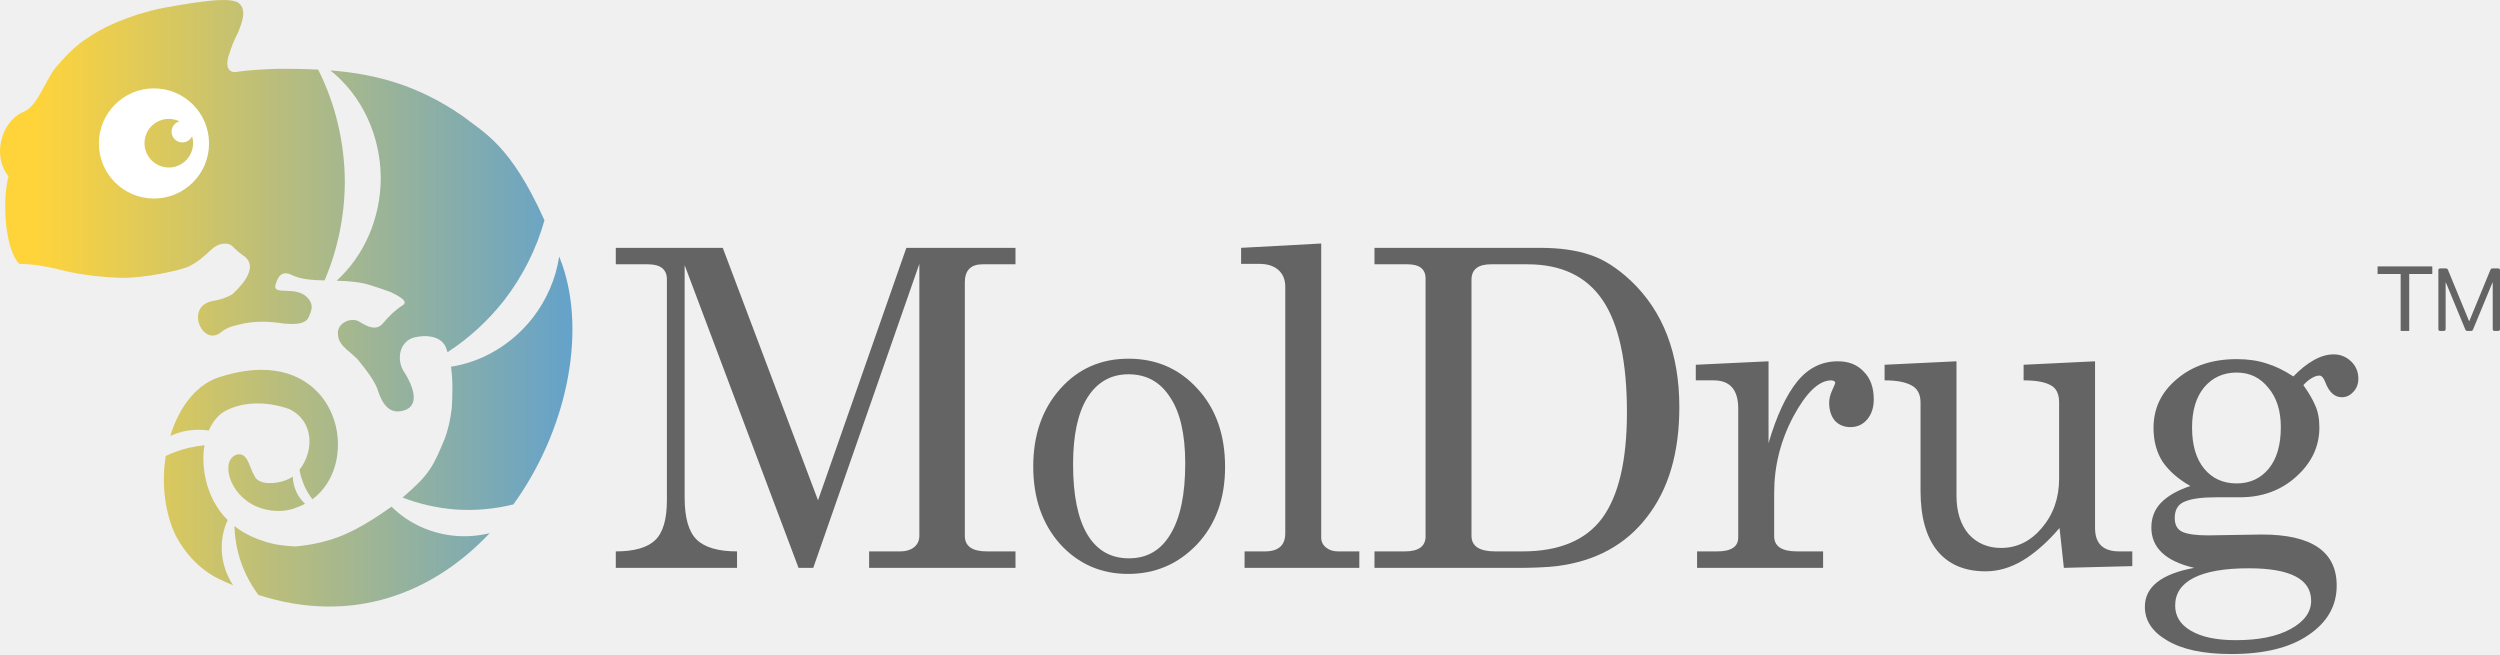
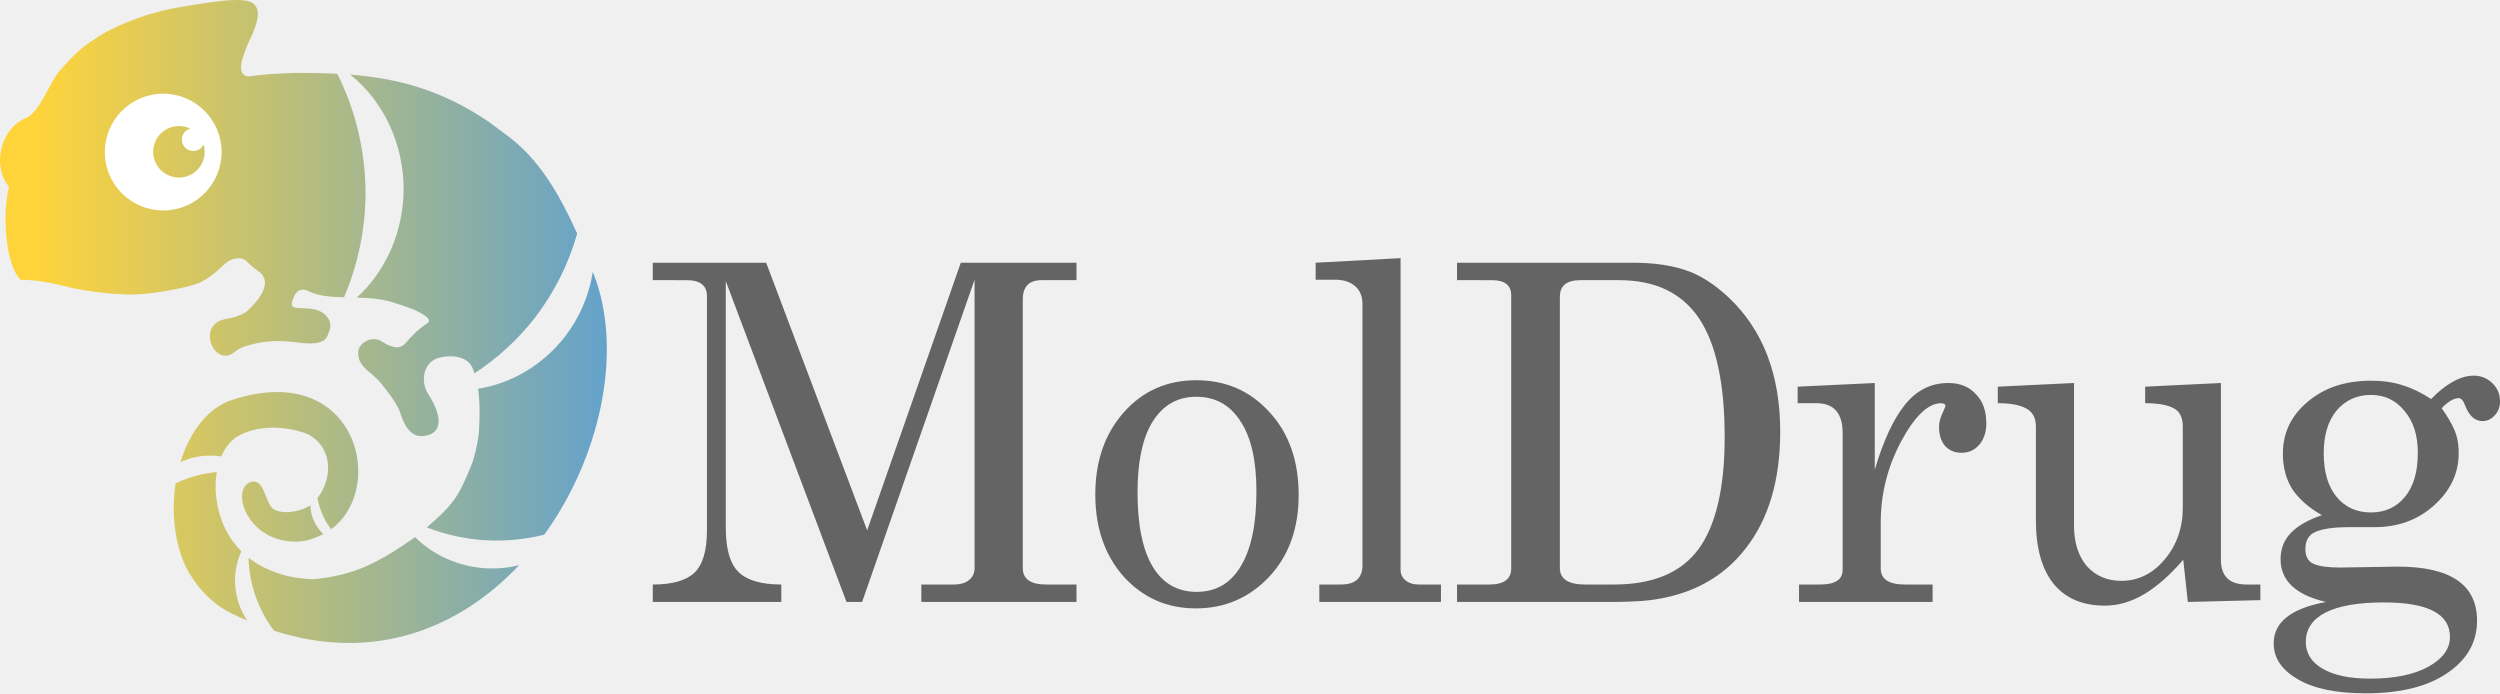
- <svg xmlns="http://www.w3.org/2000/svg" xmlns:xlink="http://www.w3.org/1999/xlink" width="794.786mm" height="207.925mm" viewBox="0 0 794.786 207.925" version="1.1" id="svg1">
+ <svg xmlns="http://www.w3.org/2000/svg" xmlns:xlink="http://www.w3.org/1999/xlink" width="749.751mm" height="207.925mm" viewBox="0 0 749.751 207.925" version="1.1" id="svg1">
  <defs id="defs1">
    <linearGradient id="linearGradient6">
      <stop style="stop-color:#5a9fd4;stop-opacity:1;" offset="0" id="stop7" />
      <stop style="stop-color:#ffd43b;stop-opacity:1;" offset="1" id="stop8" />
    </linearGradient>
    <linearGradient id="linearGradient3">
      <stop style="stop-color:#5a9fd4;stop-opacity:1;" offset="0" id="stop2" />
      <stop style="stop-color:#49d5bc;stop-opacity:1;" offset="1" id="stop6" />
    </linearGradient>
-     <linearGradient xlink:href="#linearGradient6" id="linearGradient1" gradientUnits="userSpaceOnUse" x1="289.048" y1="298.003" x2="471.035" y2="298.003" gradientTransform="translate(-11.11257,6.879209)" />
-     <linearGradient xlink:href="#linearGradient6" id="linearGradient2" gradientUnits="userSpaceOnUse" x1="289.048" y1="298.003" x2="471.035" y2="298.003" gradientTransform="translate(-11.11257,6.879209)" />
-     <linearGradient xlink:href="#linearGradient6" id="linearGradient4" gradientUnits="userSpaceOnUse" x1="289.048" y1="298.003" x2="471.035" y2="298.003" gradientTransform="translate(-11.11257,6.879209)" />
+     <linearGradient xlink:href="#linearGradient6" id="linearGradient1" gradientUnits="userSpaceOnUse" x1="289.048" y1="298.003" x2="471.035" y2="298.003" gradientTransform="translate(-11.11257,6.879208)" />
+     <linearGradient xlink:href="#linearGradient6" id="linearGradient2" gradientUnits="userSpaceOnUse" x1="289.048" y1="298.003" x2="471.035" y2="298.003" gradientTransform="translate(-11.11257,6.879208)" />
+     <linearGradient xlink:href="#linearGradient6" id="linearGradient4" gradientUnits="userSpaceOnUse" x1="289.048" y1="298.003" x2="471.035" y2="298.003" gradientTransform="translate(-11.11257,6.879208)" />
    <linearGradient xlink:href="#linearGradient3" id="linearGradient5" gradientUnits="userSpaceOnUse" gradientTransform="translate(594.7019,249.457)" x1="289.048" y1="298.003" x2="471.035" y2="298.003" />
  </defs>
-   <g id="g10" style="display:none" transform="translate(-11.11257,-6.879209)">
+   <g id="g10" style="display:none" transform="translate(-11.11257,-6.879208)">
    <g id="g9" style="display:inline">
      <path style="font-size:8.819px;font-family:'.SF Soft Numeric';-inkscape-font-specification:'.SF Soft Numeric, Normal';fill:#646464;stroke-width:0.5;stroke-linecap:round;stroke-linejoin:round" d="m 159.289,194.058 h -2.291 v 5.654 h -0.853 v -5.654 h -2.291 v -0.758 h 5.435 z m 0.792,5.654 h 0.345 q 0.069,0 0.108,-0.021 0.039,-0.021 0.06,-0.06 0.021,-0.039 0.021,-0.108 v -4.612 h 0.353 l -0.84,-1.24 2.433,5.883 q 0.026,0.065 0.052,0.099 0.03,0.03 0.073,0.047 0.043,0.013 0.112,0.013 h 0.31 q 0.069,0 0.112,-0.013 0.043,-0.017 0.069,-0.047 0.03,-0.035 0.056,-0.099 l 2.433,-5.883 -0.84,1.24 h 0.353 v 4.612 q 0,0.069 0.021,0.112 0.021,0.039 0.06,0.06 0.039,0.017 0.108,0.017 h 0.345 q 0.069,0 0.108,-0.021 0.039,-0.021 0.06,-0.06 0.021,-0.039 0.021,-0.108 v -5.835 q 0,-0.069 -0.021,-0.108 -0.021,-0.043 -0.06,-0.06 -0.039,-0.021 -0.108,-0.021 h -0.534 q -0.069,0 -0.112,0.017 -0.043,0.013 -0.073,0.047 -0.026,0.03 -0.052,0.095 l -2.089,5.077 h -0.026 l -2.089,-5.077 q -0.026,-0.065 -0.056,-0.095 -0.03,-0.034 -0.073,-0.047 -0.039,-0.017 -0.108,-0.017 h -0.534 q -0.069,0 -0.112,0.021 -0.039,0.021 -0.06,0.06 -0.017,0.039 -0.017,0.108 v 5.835 q 0,0.069 0.021,0.112 0.021,0.039 0.06,0.06 0.039,0.017 0.108,0.017 z" id="text6" aria-label="TM" />
    </g>
  </g>
-   <g id="layer2" style="display:inline" transform="translate(-11.11257,-6.879209)">
-     <g id="g13" style="display:inline">
-       <path style="font-size:141.111px;font-family:AppleMyungjo;-inkscape-font-specification:'AppleMyungjo, Normal';display:inline;fill:#646464;stroke-width:0.5;stroke-linecap:round;stroke-linejoin:round" d="m 206.882,90.901 v -5.231 h 34.004 L 271.174,165.931 299.258,85.67 h 34.693 v 5.231 h -10.463 q -5.644,0 -5.644,5.782 v 80.537 q 0,4.956 7.021,4.956 h 9.086 v 5.231 h -46.532 v -5.231 h 9.912 q 2.616,0 4.268,-1.239 1.79,-1.377 1.79,-3.717 V 90.764 l -33.729,96.644 h -4.681 L 228.772,91.177 v 73.928 q 0,9.637 3.855,13.354 3.855,3.717 12.803,3.717 v 5.231 h -38.547 v -5.231 q 8.811,0 12.528,-3.579 3.717,-3.579 3.717,-12.666 V 95.72 q 0,-4.818 -6.057,-4.818 z m 163,30.012 q 13.216,0 21.889,9.499 8.811,9.499 8.811,24.918 0,15.144 -8.948,24.643 -8.948,9.362 -21.889,9.362 -12.941,0 -21.614,-9.499 -8.536,-9.637 -8.536,-24.643 0,-15.006 8.536,-24.643 8.535,-9.637 21.752,-9.637 z m 0,4.956 q -8.398,0 -13.079,7.434 -4.543,7.296 -4.543,21.201 0,14.731 4.543,22.302 4.543,7.572 13.216,7.572 8.673,0 13.216,-7.709 4.681,-7.709 4.681,-22.44 0,-13.905 -4.818,-21.063 -4.681,-7.296 -13.216,-7.296 z m 35.794,-40.199 25.469,-1.377 v 93.477 q 0,1.927 1.514,3.166 1.514,1.239 3.855,1.239 h 6.746 v 5.231 h -36.482 v -5.231 h 6.47 q 6.47,0 6.47,-5.782 V 98.06 q 0,-3.442 -2.203,-5.369 -2.203,-1.927 -6.057,-1.927 h -5.782 z" id="path5" />
-       <path style="font-size:141.111px;font-family:AppleMyungjo;-inkscape-font-specification:'AppleMyungjo, Normal';display:inline;fill:#646464;stroke-width:0.5;stroke-linecap:round;stroke-linejoin:round" d="m 448.079,90.901 v -5.231 h 52.59 q 9.362,0 15.832,2.203 6.47,2.065 13.079,8.26 15.419,14.593 15.419,40.199 0,21.752 -10.325,34.968 -10.188,13.216 -28.635,15.557 -2.065,0.275 -5.507,0.413 -3.304,0.138 -5.369,0.138 h -47.083 v -5.231 h 9.637 q 6.608,0 6.608,-4.818 V 95.445 q 0,-4.543 -5.782,-4.543 z m 48.597,0 H 485.112 q -6.195,0 -6.195,4.956 v 81.363 q 0,4.956 7.572,4.956 h 8.673 q 17.484,0 25.331,-10.601 7.847,-10.738 7.847,-33.591 0,-24.23 -7.709,-35.656 -7.709,-11.427 -23.954,-11.427 z" id="path8" />
-       <path style="font-size:141.111px;font-family:AppleMyungjo;-inkscape-font-specification:'AppleMyungjo, Normal';display:inline;fill:#646464;stroke-width:0.5;stroke-linecap:round;stroke-linejoin:round" d="m 550.229,127.797 v -4.956 l 23.128,-1.101 v 26.019 q 3.855,-13.079 9.086,-19.549 5.231,-6.47 12.941,-6.47 5.231,0 8.26,3.304 3.166,3.166 3.166,8.811 0,3.855 -2.065,6.333 -2.065,2.478 -5.369,2.478 -3.029,0 -4.956,-2.065 -1.79,-2.203 -1.79,-5.644 0,-1.927 0.964,-3.992 0.964,-2.065 0.964,-2.478 0,-0.275 -0.551,-0.551 -0.138,0 -0.688,-0.138 -5.92,0 -12.115,11.564 -6.057,11.427 -6.057,24.23 v 13.767 q 0,4.818 7.296,4.818 h 8.26 v 5.231 h -40.062 v -5.231 h 6.333 q 6.746,0 6.746,-4.405 v -41.025 q 0,-8.948 -7.847,-8.948 z m 60.024,-4.956 22.853,-1.101 v 42.677 q 0,7.709 3.855,12.253 3.992,4.405 10.325,4.405 7.572,0 12.941,-6.333 5.507,-6.47 5.507,-15.694 v -24.23 q 0,-4.13 -2.753,-5.507 -2.753,-1.514 -8.536,-1.514 v -4.956 l 22.715,-1.101 v 53.003 q 0,7.434 7.709,7.434 h 4.13 v 4.681 l -21.752,0.551 -1.377,-12.666 q -5.782,6.746 -11.702,10.325 -5.782,3.442 -11.84,3.442 -9.912,0 -15.281,-6.47 -5.369,-6.608 -5.369,-19.136 v -28.085 q 0,-3.992 -3.029,-5.507 -2.891,-1.514 -8.398,-1.514 z m 85.493,20.1 q 0,-9.362 7.434,-15.557 7.434,-6.333 18.998,-6.333 5.369,0 9.499,1.377 4.13,1.239 8.536,4.13 3.166,-3.304 6.333,-5.094 3.304,-1.927 6.47,-1.927 3.166,0 5.507,2.203 2.34,2.203 2.34,5.507 0,2.616 -1.652,4.268 -1.514,1.652 -3.579,1.652 -3.442,0 -5.231,-4.681 -0.826,-2.203 -1.927,-2.203 -1.101,0 -2.478,0.826 -1.377,0.826 -2.616,2.203 2.478,3.442 3.717,6.333 1.377,2.891 1.377,7.159 0,8.948 -7.296,15.557 -7.296,6.608 -17.897,6.608 h -7.572 q -6.883,0 -10.05,1.377 -3.166,1.239 -3.166,5.231 0,3.304 2.478,4.405 2.478,1.101 8.122,1.101 l 17.071,-0.275 q 23.817,0 23.817,16.245 0,9.637 -8.948,15.694 -8.811,6.057 -24.505,6.057 -13.216,0 -20.375,-4.268 -7.159,-4.13 -7.159,-10.738 0,-9.499 15.694,-12.39 -13.629,-3.166 -13.629,-12.803 0,-4.681 3.029,-7.847 3.166,-3.304 9.362,-5.369 -5.782,-3.304 -8.811,-7.709 -2.891,-4.543 -2.891,-10.738 z m 26.432,-17.622 q -6.333,0 -10.325,4.681 -3.855,4.681 -3.855,12.803 0,8.398 3.855,13.079 3.855,4.681 10.325,4.681 6.333,0 10.188,-4.681 3.855,-4.681 3.855,-13.216 0,-7.847 -3.992,-12.528 -3.855,-4.818 -10.05,-4.818 z m 3.855,62.227 q -11.564,0 -17.484,3.029 -5.92,3.029 -5.92,8.811 0,5.094 4.956,7.985 5.094,3.029 14.318,3.029 11.014,0 17.484,-3.579 6.47,-3.579 6.47,-8.948 0,-10.325 -19.824,-10.325 z" id="path9" />
-       <path style="font-size:28.222px;font-family:'.SF Soft Numeric';-inkscape-font-specification:'.SF Soft Numeric, Normal';fill:#646464;stroke-width:0.5;stroke-linecap:round;stroke-linejoin:round" d="m 784.374,93.997 h -7.331 v 18.094 h -2.729 V 93.997 h -7.331 v -2.425 h 17.391 z m 2.536,18.094 h 1.102 q 0.22,0 0.345,-0.069 0.124,-0.069 0.193,-0.193 0.069,-0.124 0.069,-0.344 V 96.725 h 1.13 l -2.687,-3.969 7.786,18.824 q 0.083,0.207 0.165,0.317 0.097,0.097 0.234,0.152 0.138,0.041 0.358,0.041 h 0.992 q 0.22,0 0.358,-0.041 0.138,-0.055 0.22,-0.152 0.097,-0.11 0.179,-0.317 l 7.786,-18.824 -2.687,3.969 h 1.13 v 14.759 q 0,0.22 0.069,0.358 0.069,0.124 0.193,0.193 0.124,0.055 0.345,0.055 h 1.102 q 0.22,0 0.345,-0.069 0.124,-0.069 0.193,-0.193 0.069,-0.124 0.069,-0.344 V 92.812 q 0,-0.22 -0.069,-0.345 -0.069,-0.138 -0.193,-0.193 -0.124,-0.069 -0.345,-0.069 h -1.709 q -0.22,0 -0.358,0.055 -0.138,0.041 -0.234,0.152 -0.083,0.096 -0.165,0.303 l -6.683,16.247 h -0.083 L 789.376,92.715 q -0.083,-0.207 -0.179,-0.303 -0.097,-0.11 -0.234,-0.152 -0.124,-0.055 -0.345,-0.055 h -1.709 q -0.22,0 -0.358,0.069 -0.124,0.069 -0.193,0.193 -0.055,0.124 -0.055,0.345 v 18.672 q 0,0.22 0.069,0.358 0.069,0.124 0.193,0.193 0.124,0.055 0.345,0.055 z" id="text3" aria-label="TM" />
-     </g>
+   <g id="layer2" style="display:inline" transform="translate(-11.11257,-6.879208)">
+     <path style="font-size:141.111px;font-family:AppleMyungjo;-inkscape-font-specification:'AppleMyungjo, Normal';display:inline;fill:#646464;stroke-width:0.5;stroke-linecap:round;stroke-linejoin:round" d="m 206.882,90.901 v -5.231 h 34.004 L 271.174,165.931 299.258,85.67 h 34.693 v 5.231 h -10.463 q -5.644,0 -5.644,5.782 v 80.537 q 0,4.956 7.021,4.956 h 9.086 v 5.231 h -46.532 v -5.231 h 9.912 q 2.616,0 4.268,-1.239 1.79,-1.377 1.79,-3.717 V 90.764 l -33.729,96.644 h -4.681 L 228.772,91.177 v 73.928 q 0,9.637 3.855,13.354 3.855,3.717 12.803,3.717 v 5.231 h -38.547 v -5.231 q 8.811,0 12.528,-3.579 3.717,-3.579 3.717,-12.666 V 95.72 q 0,-4.818 -6.057,-4.818 z m 163,30.012 q 13.216,0 21.889,9.499 8.811,9.499 8.811,24.918 0,15.144 -8.948,24.643 -8.948,9.362 -21.889,9.362 -12.941,0 -21.614,-9.499 -8.536,-9.637 -8.536,-24.643 0,-15.006 8.536,-24.643 8.535,-9.637 21.752,-9.637 z m 0,4.956 q -8.398,0 -13.079,7.434 -4.543,7.296 -4.543,21.201 0,14.731 4.543,22.302 4.543,7.572 13.216,7.572 8.673,0 13.216,-7.709 4.681,-7.709 4.681,-22.44 0,-13.905 -4.818,-21.063 -4.681,-7.296 -13.216,-7.296 z m 35.794,-40.199 25.469,-1.377 v 93.477 q 0,1.927 1.514,3.166 1.514,1.239 3.855,1.239 h 6.746 v 5.231 h -36.482 v -5.231 h 6.47 q 6.47,0 6.47,-5.782 V 98.06 q 0,-3.442 -2.203,-5.369 -2.203,-1.927 -6.057,-1.927 h -5.782 z" id="path5" />
+     <path style="font-size:141.111px;font-family:AppleMyungjo;-inkscape-font-specification:'AppleMyungjo, Normal';display:inline;fill:#646464;stroke-width:0.5;stroke-linecap:round;stroke-linejoin:round" d="m 448.079,90.901 v -5.231 h 52.59 q 9.362,0 15.832,2.203 6.47,2.065 13.079,8.26 15.419,14.593 15.419,40.199 0,21.752 -10.325,34.968 -10.188,13.216 -28.635,15.557 -2.065,0.275 -5.507,0.413 -3.304,0.138 -5.369,0.138 h -47.083 v -5.231 h 9.637 q 6.608,0 6.608,-4.818 V 95.445 q 0,-4.543 -5.782,-4.543 z m 48.597,0 H 485.112 q -6.195,0 -6.195,4.956 v 81.363 q 0,4.956 7.572,4.956 h 8.673 q 17.484,0 25.331,-10.601 7.847,-10.738 7.847,-33.591 0,-24.23 -7.709,-35.656 -7.709,-11.427 -23.954,-11.427 z" id="path8" />
+     <path style="font-size:141.111px;font-family:AppleMyungjo;-inkscape-font-specification:'AppleMyungjo, Normal';display:inline;fill:#646464;stroke-width:0.5;stroke-linecap:round;stroke-linejoin:round" d="m 550.229,127.797 v -4.956 l 23.128,-1.101 v 26.019 q 3.855,-13.079 9.086,-19.549 5.231,-6.47 12.941,-6.47 5.231,0 8.26,3.304 3.166,3.166 3.166,8.811 0,3.855 -2.065,6.333 -2.065,2.478 -5.369,2.478 -3.029,0 -4.956,-2.065 -1.79,-2.203 -1.79,-5.644 0,-1.927 0.964,-3.992 0.964,-2.065 0.964,-2.478 0,-0.275 -0.551,-0.551 -0.138,0 -0.688,-0.138 -5.92,0 -12.115,11.564 -6.057,11.427 -6.057,24.23 v 13.767 q 0,4.818 7.296,4.818 h 8.26 v 5.231 h -40.062 v -5.231 h 6.333 q 6.746,0 6.746,-4.405 v -41.025 q 0,-8.948 -7.847,-8.948 z m 60.024,-4.956 22.853,-1.101 v 42.677 q 0,7.709 3.855,12.253 3.992,4.405 10.325,4.405 7.572,0 12.941,-6.333 5.507,-6.47 5.507,-15.694 v -24.23 q 0,-4.13 -2.753,-5.507 -2.753,-1.514 -8.536,-1.514 v -4.956 l 22.715,-1.101 v 53.003 q 0,7.434 7.709,7.434 h 4.13 v 4.681 l -21.752,0.551 -1.377,-12.666 q -5.782,6.746 -11.702,10.325 -5.782,3.442 -11.84,3.442 -9.912,0 -15.281,-6.47 -5.369,-6.608 -5.369,-19.136 v -28.085 q 0,-3.992 -3.029,-5.507 -2.891,-1.514 -8.398,-1.514 z m 85.493,20.1 q 0,-9.362 7.434,-15.557 7.434,-6.333 18.998,-6.333 5.369,0 9.499,1.377 4.13,1.239 8.536,4.13 3.166,-3.304 6.333,-5.094 3.304,-1.927 6.47,-1.927 3.166,0 5.507,2.203 2.34,2.203 2.34,5.507 0,2.616 -1.652,4.268 -1.514,1.652 -3.579,1.652 -3.442,0 -5.231,-4.681 -0.826,-2.203 -1.927,-2.203 -1.101,0 -2.478,0.826 -1.377,0.826 -2.616,2.203 2.478,3.442 3.717,6.333 1.377,2.891 1.377,7.159 0,8.948 -7.296,15.557 -7.296,6.608 -17.897,6.608 h -7.572 q -6.883,0 -10.05,1.377 -3.166,1.239 -3.166,5.231 0,3.304 2.478,4.405 2.478,1.101 8.122,1.101 l 17.071,-0.275 q 23.817,0 23.817,16.245 0,9.637 -8.948,15.694 -8.811,6.057 -24.505,6.057 -13.216,0 -20.375,-4.268 -7.159,-4.13 -7.159,-10.738 0,-9.499 15.694,-12.39 -13.629,-3.166 -13.629,-12.803 0,-4.681 3.029,-7.847 3.166,-3.304 9.362,-5.369 -5.782,-3.304 -8.811,-7.709 -2.891,-4.543 -2.891,-10.738 z m 26.432,-17.622 q -6.333,0 -10.325,4.681 -3.855,4.681 -3.855,12.803 0,8.398 3.855,13.079 3.855,4.681 10.325,4.681 6.333,0 10.188,-4.681 3.855,-4.681 3.855,-13.216 0,-7.847 -3.992,-12.528 -3.855,-4.818 -10.05,-4.818 z m 3.855,62.227 q -11.564,0 -17.484,3.029 -5.92,3.029 -5.92,8.811 0,5.094 4.956,7.985 5.094,3.029 14.318,3.029 11.014,0 17.484,-3.579 6.47,-3.579 6.47,-8.948 0,-10.325 -19.824,-10.325 z" id="path9" />
    <g id="g14">
      <path style="fill:#ffffff;stroke-width:9.3;stroke-linecap:round;stroke-linejoin:round" id="path1" d="M 75.791,62.372 A 18.517,18.517 0 0 1 50.353,68.574 18.517,18.517 0 0 1 44.145,43.137 18.517,18.517 0 0 1 69.581,36.924 18.517,18.517 0 0 1 75.799,62.358 L 59.97,52.751 Z" />
      <g id="g12" transform="matrix(-1,0,0,1,482.1476,-194.7071)" style="display:inline;fill:url(#linearGradient5)">
        <g id="g11" style="fill:url(#linearGradient4);fill-opacity:1">
          <path id="path10" style="display:inline;fill:url(#linearGradient1);fill-opacity:1" d="m 399.349,201.596 c -1.708,0.049 -3.046,0.287 -3.944,0.767 -3.29,2.225 -0.955,7.122 -0.076,9.511 1.309,2.506 2.236,4.847 2.89,7.093 0.681,1.688 1.27,5.362 -1.745,5.556 -4.266,-0.66 -8.746,-0.881 -13.184,-1.051 -4.657,-0.057 -9.084,0.024 -13.404,0.245 a 67.504,74.276 0 0 0 -8.475,35.83 67.504,74.276 0 0 0 6.442,31.192 c 4.054,-0.102 7.828,-0.353 10.762,-1.891 2.963,-1.268 4.099,0.797 4.816,3.22 1.092,3.936 -7.148,-0.278 -10.724,4.856 -1.3,1.866 -0.717,3.318 0.115,5.337 1.126,2.732 5.062,2.361 7.785,2.214 4.714,-0.745 9.539,-0.934 14.197,0.236 1.978,0.497 4.002,0.88 5.95,2.493 5.832,4.833 11.679,-8.137 2.768,-9.905 -2.429,-0.381 -4.61,-1.1 -6.366,-2.178 -1.065,-1.014 -9.34,-8.312 -3.51,-12.259 3.52,-2.383 3.35,-3.761 5.609,-3.809 4.503,-0.094 4.899,3.626 11.486,7.117 2.553,1.353 14.718,3.947 22.05,3.739 5.758,-0.191 11.323,-0.817 16.775,-2.007 4.924,-1.208 10.043,-2.415 15.309,-2.401 4.326,-4.272 5.649,-18.895 3.479,-27.912 5.013,-6.05 2.733,-16.975 -4.636,-20.393 -4.772,-1.732 -7.126,-10.481 -10.748,-14.57 -2.795,-3.269 -6.409,-6.962 -9.773,-8.953 -4.802,-3.426 -10.433,-5.608 -15.896,-7.49 -3.075,-0.854 -5.652,-1.658 -8.7,-2.186 -7.04,-1.237 -13.092,-2.235 -17.422,-2.392 -0.649,-0.024 -1.26,-0.028 -1.829,-0.012 z m -33.334,22.367 c -14.68,1.169 -27.89,4.778 -41.89,14.393 -6.759,5.299 -15.403,9.134 -26.179,33.275 a 68.85,62.573 52.249 0 0 12.778,25.39 68.85,62.573 52.249 0 0 18.031,16.536 c 0.119,-0.353 0.219,-0.713 0.355,-1.058 1.355,-4.377 7.026,-4.575 10.655,-3.521 4.642,1.633 5.234,7.576 2.581,11.183 -2.315,3.676 -5.697,11.181 1.549,12.182 4.476,0.618 6.313,-4.352 7.22,-7.276 1.153,-2.875 3.807,-6.275 5.654,-8.51 2.094,-2.882 6.649,-4.694 6.798,-8.514 0.642,-3.748 -4.411,-5.984 -7.061,-4.018 -2.06,1.251 -4.849,2.775 -6.926,0.67 -1.733,-2.013 -3.752,-4.276 -6.604,-6.085 -2.213,-1.404 2.308,-3.341 3.897,-4.184 1.951,-0.719 4.229,-1.509 6.386,-2.17 3.461,-1.092 7.16,-1.324 10.766,-1.419 a 38.725,42.534 0 0 1 -14.041,-32.557 38.725,42.534 0 0 1 16.031,-34.315 z m 56.073,5.72 a 17.51,17.51 0 0 1 17.51,17.51 17.51,17.51 0 0 1 -17.51,17.51 17.51,17.51 0 0 1 -17.51,-17.51 17.51,17.51 0 0 1 17.51,-17.51 z M 293.262,283.129 c -0.336,0.895 -0.665,1.72 -1.005,2.656 -7.724,22.428 -1.106,53.11 15.56,76.159 a 49.469,54.431 86.039 0 0 18.306,1.626 49.469,54.431 86.039 0 0 16.932,-3.813 c -8.6,-7.321 -9.763,-9.928 -13.345,-18.55 -1.094,-2.791 -1.892,-6.39 -2.311,-9.933 -0.219,-4.274 -0.382,-8.813 0.261,-13.107 a 39.427,35.896 52.249 0 1 -26.033,-15.591 39.427,35.896 52.249 0 1 -8.366,-19.447 z m 95.248,36.035 c -26.333,-0.466 -31.57,30.301 -16.785,41.149 a 18.41,20.256 25.103 0 0 2.411,-3.973 18.41,20.256 25.103 0 0 1.688,-5.401 c -4.643,-5.907 -4.686,-15.376 3.124,-19.256 6.15,-2.255 13.546,-2.664 19.519,0.074 2.985,1.259 4.964,3.844 6.194,6.709 a 20.345,18.523 13.669 0 1 8.371,0.351 20.345,18.523 13.669 0 1 3.87,1.353 c -2.598,-8.491 -7.568,-15.523 -14.432,-18.28 -5.176,-1.81 -9.828,-2.653 -13.96,-2.726 z m 17.502,23.975 c 0.055,0.328 0.121,0.66 0.16,0.979 0.661,4.448 0.195,15.154 -7.52,22.82 a 18.523,20.345 19.549 0 1 0.634,16.015 18.523,20.345 19.549 0 1 -2.376,4.719 c 1.582,-0.681 3.162,-1.351 4.767,-2.144 7.996,-3.954 12.601,-11.439 14.134,-15.081 3.082,-7.325 3.787,-15.925 2.548,-23.906 a 35.528,32.289 13.669 0 0 -7.208,-2.556 35.528,32.289 13.669 0 0 -5.139,-0.845 z m -11.453,2.908 c -2.423,0.402 -2.907,4.29 -4.419,6.83 -1.461,3.535 -9.002,2.501 -12.174,0.236 a 10.561,11.6 25.103 0 1 -1.155,4.862 10.561,11.6 25.103 0 1 -2.747,3.778 c 0.827,0.432 1.685,0.829 2.609,1.146 3.926,1.688 8.851,1.402 12.76,-0.274 9.016,-3.838 11.583,-14.878 6.293,-16.522 -0.434,-0.099 -0.82,-0.113 -1.166,-0.055 z m -48.009,16.619 a 28.379,31.17 86.039 0 1 -20.777,9.321 28.379,31.17 86.039 0 1 -10.425,-0.91 c 17.69,18.801 43.262,29.388 73.526,19.661 a 32.289,35.528 19.549 0 0 5.464,-10.188 32.289,35.528 19.549 0 0 2.162,-11.713 c -2.422,1.901 -5.383,3.535 -9.052,4.699 -3.111,1.14 -6.529,1.581 -10.246,1.778 -5.242,-0.433 -10.887,-1.712 -15.492,-3.7 -5.413,-2.337 -10.375,-5.586 -15.16,-8.948 z" />
          <path id="path11" style="display:inline;fill:url(#linearGradient2);fill-opacity:1;stroke-width:4.668;stroke-linecap:round;stroke-linejoin:round" d="m 418.278,239.43 a 7.73,7.73 0 0 0 -4.283,0.721 3.425,3.425 0 0 1 1.25,0.651 3.425,3.425 0 0 1 0.465,4.821 l -2.643,-2.178 2.641,2.18 a 3.425,3.425 0 0 1 -4.821,0.462 3.425,3.425 0 0 1 -0.917,-1.184 7.73,7.73 0 0 0 2.476,8.167 7.73,7.73 0 0 0 10.881,-1.042 l -5.962,-4.921 5.966,4.916 a 7.73,7.73 0 0 0 -1.048,-10.881 7.73,7.73 0 0 0 -4.005,-1.712 z" />
        </g>
      </g>
    </g>
  </g>
</svg>
